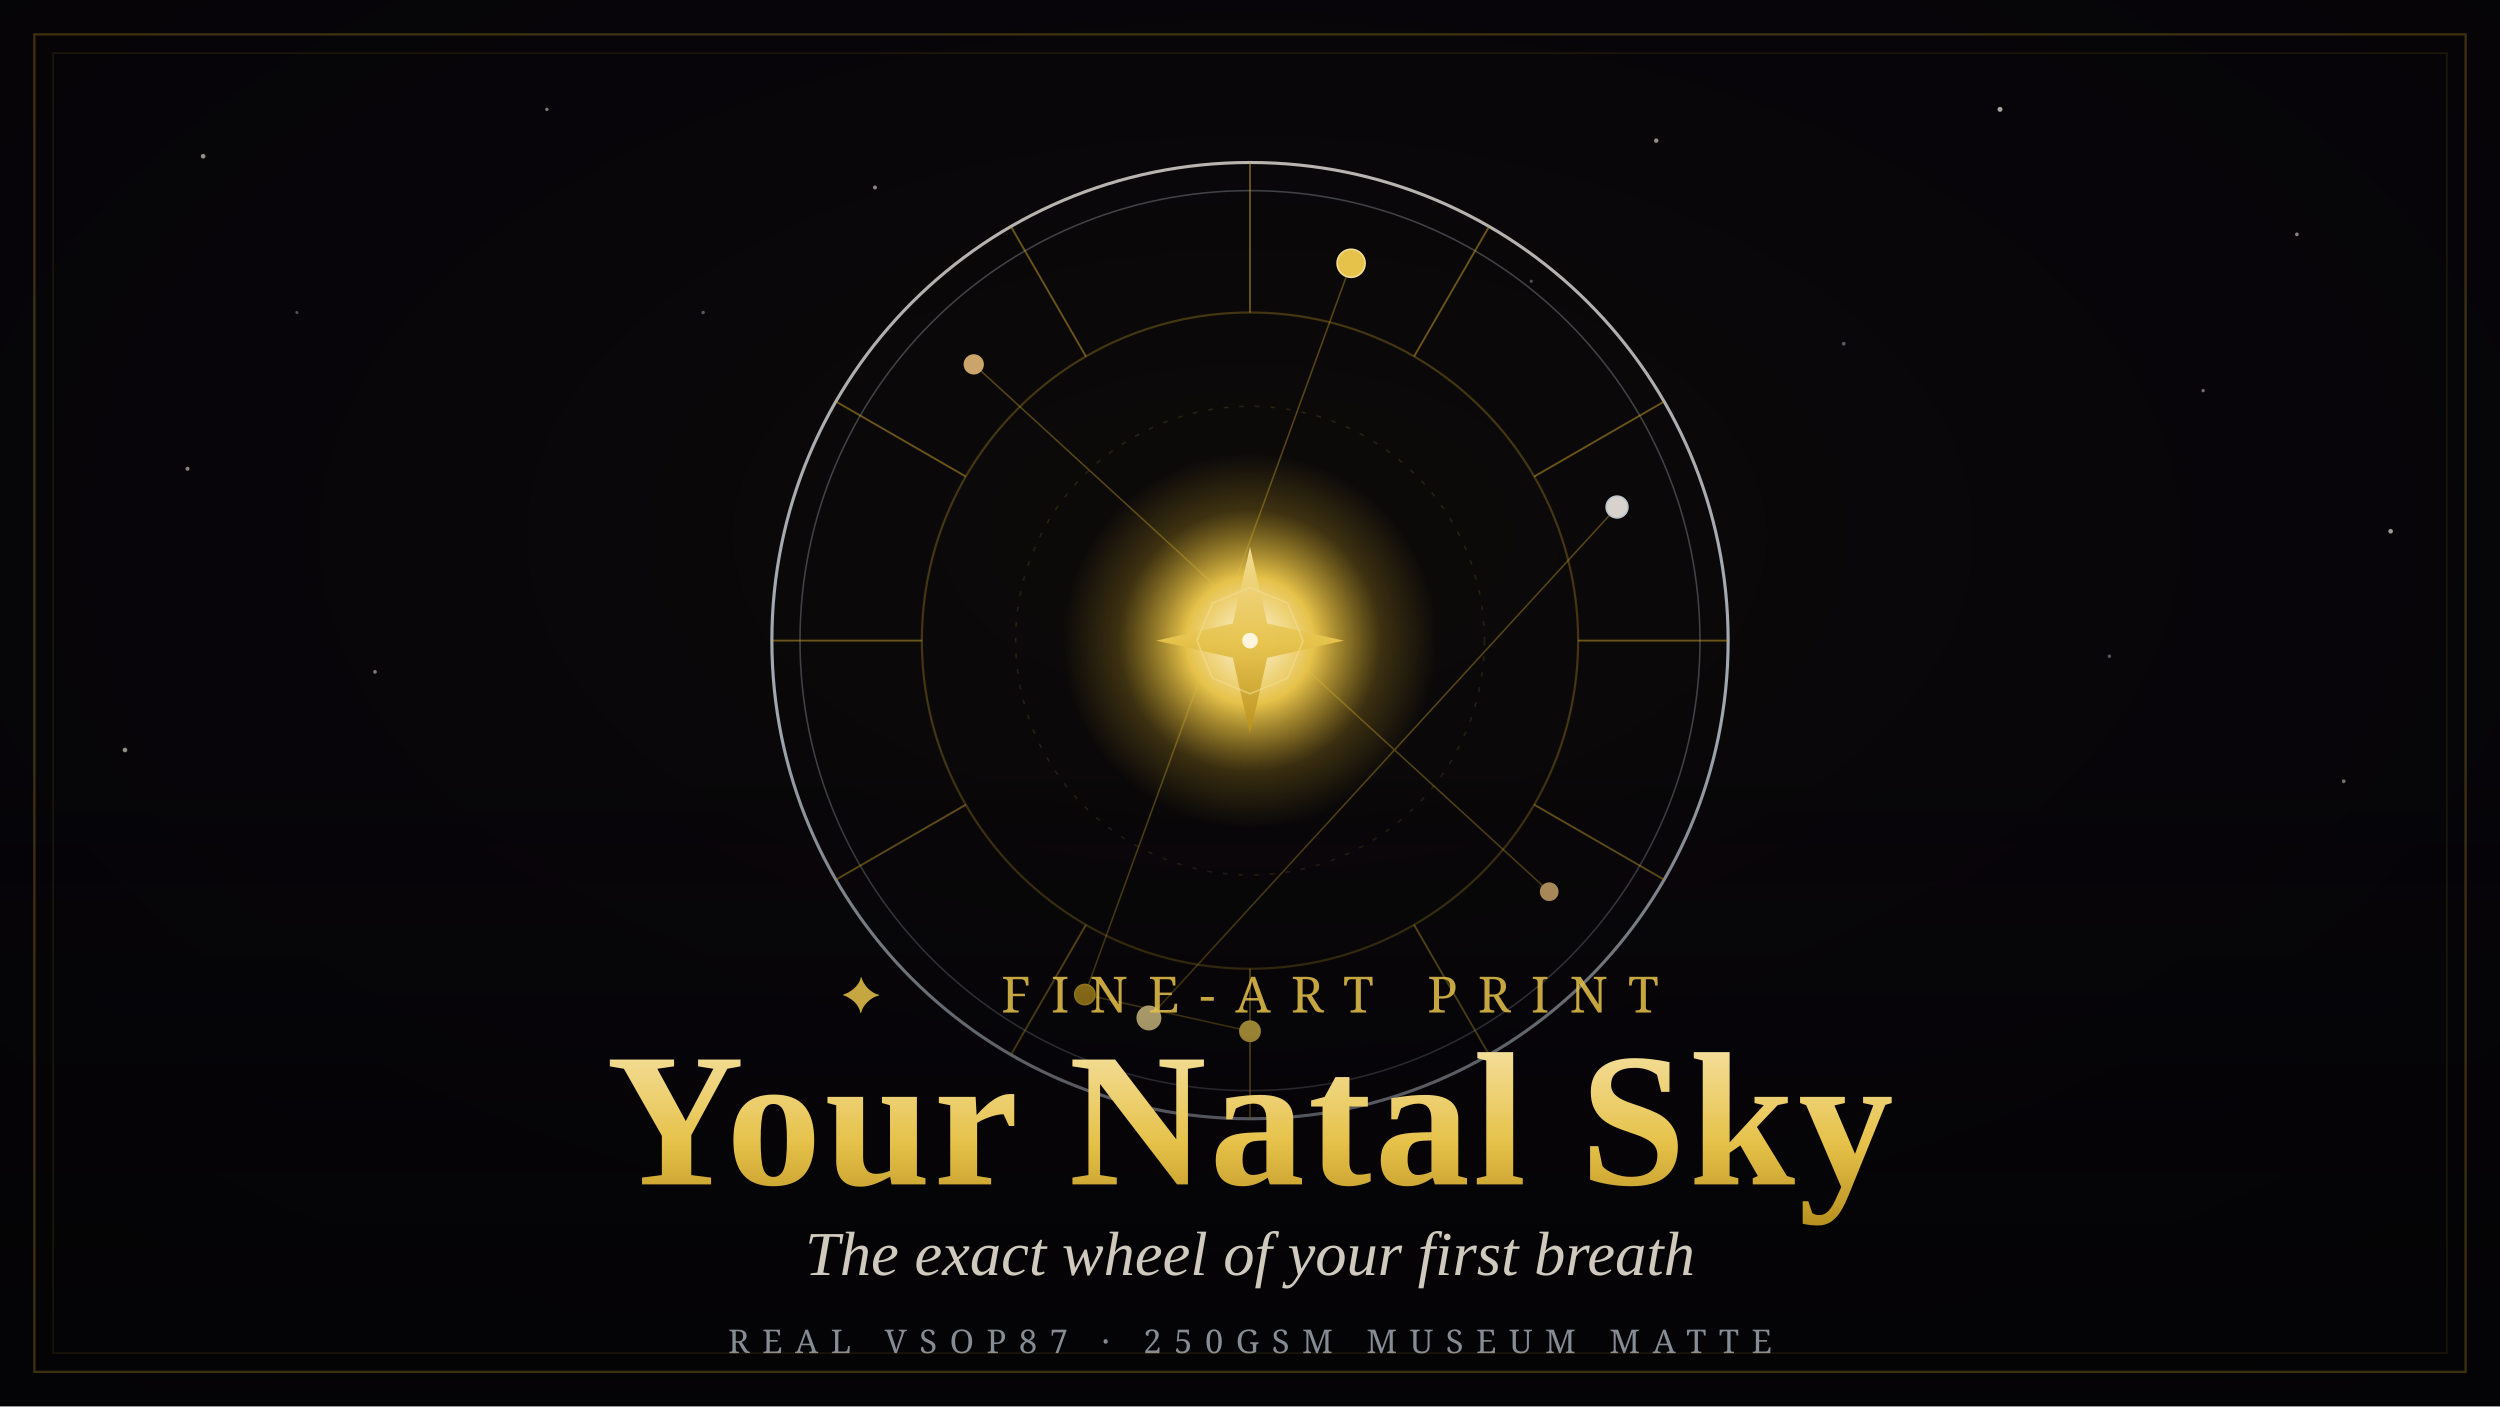
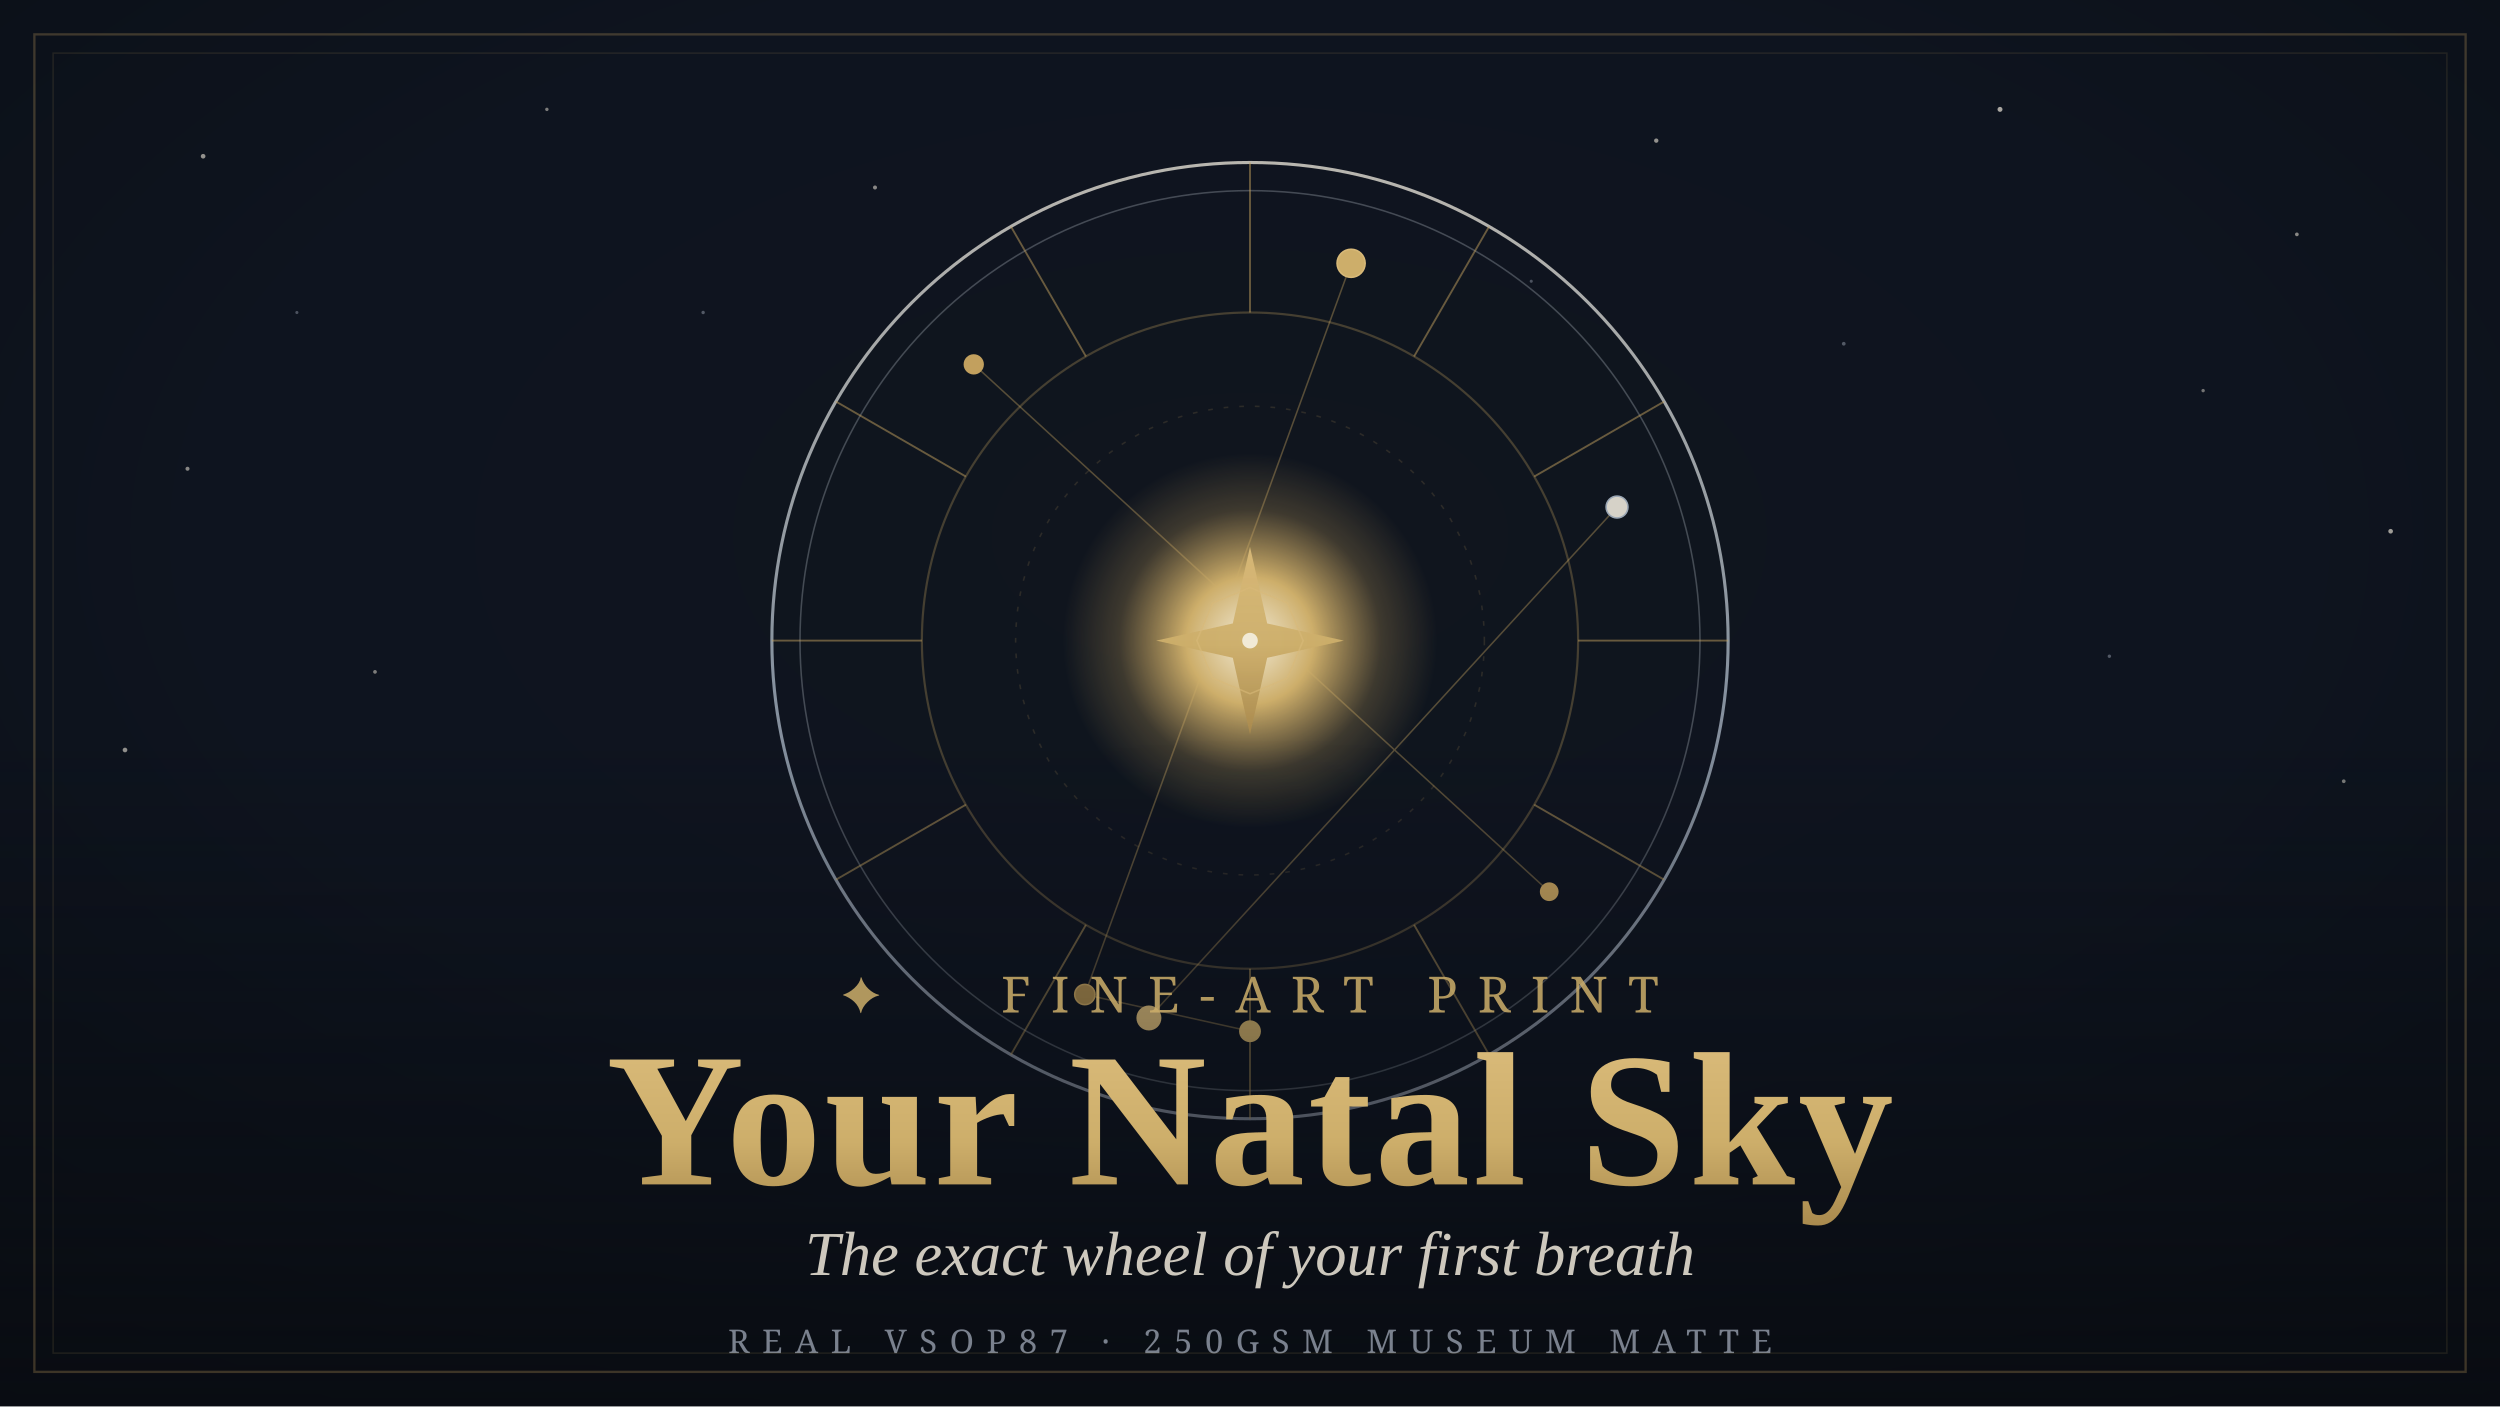
<svg xmlns="http://www.w3.org/2000/svg" viewBox="0 0 1600 900" width="1600" height="900" role="img" aria-label="Your Natal Sky — the exact birth-chart wheel of your first breath, as fine-art print">
  <defs>
    <radialGradient id="np-void" cx="50%" cy="38%" r="82%">
-       <stop offset="0%" stop-color="#0d0a09" />
-       <stop offset="50%" stop-color="#070509" />
-       <stop offset="100%" stop-color="#040305" />
+       <stop offset="0%" stop-color="#10151E" />
+       <stop offset="50%" stop-color="#0E141F" />
+       <stop offset="100%" stop-color="#0A0E14" />
    </radialGradient>
    <radialGradient id="np-core" cx="50%" cy="50%" r="50%">
-       <stop offset="0%" stop-color="#fff6dd" />
-       <stop offset="34%" stop-color="#e6c24a" />
-       <stop offset="70%" stop-color="rgba(201,162,39,0.26)" />
-       <stop offset="100%" stop-color="rgba(201,162,39,0)" />
+       <stop offset="0%" stop-color="#F1EAD6" />
+       <stop offset="34%" stop-color="#CDAE6A" />
+       <stop offset="70%" stop-color="rgba(194,160,94,0.26)" />
+       <stop offset="100%" stop-color="rgba(194,160,94,0)" />
    </radialGradient>
    <linearGradient id="np-gold" x1="0" y1="0" x2="0" y2="1">
-       <stop offset="0%" stop-color="#f3dd97" />
-       <stop offset="52%" stop-color="#e6c24a" />
-       <stop offset="100%" stop-color="#b8901f" />
+       <stop offset="0%" stop-color="#D8B978" />
+       <stop offset="52%" stop-color="#CDAE6A" />
+       <stop offset="100%" stop-color="#A98A4E" />
    </linearGradient>
    <linearGradient id="np-silver" x1="0" y1="0" x2="0" y2="1">
-       <stop offset="0%" stop-color="#d8d2cc" />
-       <stop offset="55%" stop-color="#b9c4cf" />
-       <stop offset="100%" stop-color="#a6aeb8" />
+       <stop offset="0%" stop-color="#D6D2C8" />
+       <stop offset="55%" stop-color="#9AA6B4" />
+       <stop offset="100%" stop-color="#969EAC" />
    </linearGradient>
    <linearGradient id="np-scrim" x1="0" y1="0" x2="0" y2="1">
-       <stop offset="0%" stop-color="rgba(4,3,5,0)" />
-       <stop offset="68%" stop-color="rgba(4,3,5,0.52)" />
-       <stop offset="100%" stop-color="rgba(4,3,5,0.92)" />
+       <stop offset="0%" stop-color="rgba(9,12,18,0)" />
+       <stop offset="68%" stop-color="rgba(9,12,18,0.52)" />
+       <stop offset="100%" stop-color="rgba(9,12,18,0.92)" />
    </linearGradient>
  </defs>
  <rect width="1600" height="900" fill="url(#np-void)" />
-   <g fill="#f0e9da">
+   <g fill="#ECE6D8">
    <circle cx="130" cy="100" r="1.5" opacity="0.6" />
    <circle cx="350" cy="70" r="1.1" opacity="0.5" />
    <circle cx="560" cy="120" r="1.3" opacity="0.55" />
    <circle cx="1060" cy="90" r="1.4" opacity="0.6" />
    <circle cx="1280" cy="70" r="1.6" opacity="0.7" />
    <circle cx="1470" cy="150" r="1.2" opacity="0.55" />
    <circle cx="1530" cy="340" r="1.5" opacity="0.65" />
    <circle cx="120" cy="300" r="1.3" opacity="0.55" />
    <circle cx="80" cy="480" r="1.5" opacity="0.6" />
    <circle cx="1500" cy="500" r="1.2" opacity="0.5" />
    <circle cx="1410" cy="250" r="1.1" opacity="0.45" />
    <circle cx="240" cy="430" r="1.2" opacity="0.5" />
  </g>
-   <g fill="#a6aeb8">
+   <g fill="#969EAC">
    <circle cx="450" cy="200" r="1.1" opacity="0.5" />
    <circle cx="980" cy="180" r="1" opacity="0.45" />
    <circle cx="1180" cy="220" r="1.2" opacity="0.5" />
    <circle cx="190" cy="200" r="1" opacity="0.45" />
    <circle cx="1350" cy="420" r="1.1" opacity="0.5" />
  </g>
  <g transform="translate(800 410)">
    <circle r="306" fill="none" stroke="url(#np-silver)" stroke-width="2" opacity="0.85" />
    <circle r="288" fill="none" stroke="rgba(166,174,184,0.35)" stroke-width="1" />
-     <circle r="210" fill="none" stroke="rgba(201,162,39,0.30)" stroke-width="1.4" />
-     <circle r="150" fill="none" stroke="rgba(201,162,39,0.16)" stroke-width="1" stroke-dasharray="3 7" />
-     <g stroke="#c9a227" stroke-width="1.2" opacity="0.5">
+     <circle r="210" fill="none" stroke="rgba(194,160,94,0.30)" stroke-width="1.4" />
+     <circle r="150" fill="none" stroke="rgba(194,160,94,0.16)" stroke-width="1" stroke-dasharray="3 7" />
+     <g stroke="#C2A05E" stroke-width="1.2" opacity="0.5">
      <line x1="0" y1="-306" x2="0" y2="-210" />
      <line transform="rotate(30)" x1="0" y1="-306" x2="0" y2="-210" />
      <line transform="rotate(60)" x1="0" y1="-306" x2="0" y2="-210" />
      <line transform="rotate(90)" x1="0" y1="-306" x2="0" y2="-210" />
      <line transform="rotate(120)" x1="0" y1="-306" x2="0" y2="-210" />
      <line transform="rotate(150)" x1="0" y1="-306" x2="0" y2="-210" />
      <line transform="rotate(180)" x1="0" y1="-306" x2="0" y2="-210" />
      <line transform="rotate(210)" x1="0" y1="-306" x2="0" y2="-210" />
      <line transform="rotate(240)" x1="0" y1="-306" x2="0" y2="-210" />
      <line transform="rotate(270)" x1="0" y1="-306" x2="0" y2="-210" />
      <line transform="rotate(300)" x1="0" y1="-306" x2="0" y2="-210" />
      <line transform="rotate(330)" x1="0" y1="-306" x2="0" y2="-210" />
    </g>
-     <g stroke="#c9a227" stroke-width="1" fill="none" opacity="0.40">
+     <g stroke="#C2A05E" stroke-width="1" fill="none" opacity="0.40">
      <line x1="64.7" y1="-241.5" x2="-105.7" y2="226.5" />
      <line x1="234.9" y1="-85.5" x2="-64.7" y2="241.5" />
      <line x1="191.5" y1="160.7" x2="-176.8" y2="-176.8" />
      <line x1="0" y1="250" x2="-105.7" y2="226.5" />
    </g>
    <g>
-       <circle cx="64.7" cy="-241.5" r="9" fill="#e6c24a" stroke="#f3dd97" stroke-width="1" />
-       <circle cx="234.9" cy="-85.5" r="7" fill="#d8d2cc" stroke="#b9c4cf" stroke-width="1" />
-       <circle cx="191.5" cy="160.7" r="6" fill="#caa46a" />
-       <circle cx="0" cy="250" r="7" fill="#e6c24a" />
-       <circle cx="-105.7" cy="226.5" r="6.5" fill="#b8901f" stroke="#c9a227" stroke-width="1" />
-       <circle cx="-64.7" cy="241.5" r="8" fill="#f3dd97" />
-       <circle cx="-176.8" cy="-176.8" r="6.5" fill="#caa46a" />
+       <circle cx="64.7" cy="-241.5" r="9" fill="#CDAE6A" stroke="#D8B978" stroke-width="1" />
+       <circle cx="234.9" cy="-85.5" r="7" fill="#D6D2C8" stroke="#9AA6B4" stroke-width="1" />
+       <circle cx="191.5" cy="160.7" r="6" fill="#C2A05E" />
+       <circle cx="0" cy="250" r="7" fill="#CDAE6A" />
+       <circle cx="-105.7" cy="226.5" r="6.5" fill="#A98A4E" stroke="#C2A05E" stroke-width="1" />
+       <circle cx="-64.7" cy="241.5" r="8" fill="#D8B978" />
+       <circle cx="-176.8" cy="-176.8" r="6.5" fill="#C2A05E" />
    </g>
    <circle r="120" fill="url(#np-core)" />
    <g opacity="0.95">
      <polygon points="0,-60 11,-11 60,0 11,11 0,60 -11,11 -60,0 -11,-11" fill="url(#np-gold)" />
-       <polygon points="0,-34 24,-24 34,0 24,24 0,34 -24,24 -34,0 -24,-24" fill="none" stroke="#f3dd97" stroke-width="1" opacity="0.6" />
-       <circle r="5" fill="#fff6dd" />
+       <polygon points="0,-34 24,-24 34,0 24,24 0,34 -24,24 -34,0 -24,-24" fill="none" stroke="#D8B978" stroke-width="1" opacity="0.6" />
+       <circle r="5" fill="#F1EAD6" />
    </g>
  </g>
  <rect y="470" width="1600" height="430" fill="url(#np-scrim)" />
  <g text-anchor="middle" font-family="'Cinzel','Cormorant Garamond',Georgia,'Times New Roman',serif">
-     <text x="800" y="648" font-size="32" letter-spacing="13" fill="#e6c24a" opacity="0.85" font-family="'Cinzel',Georgia,serif">✦   FINE-ART PRINT</text>
+     <text x="800" y="648" font-size="32" letter-spacing="13" fill="#CDAE6A" opacity="0.85" font-family="'Cinzel',Georgia,serif">✦   FINE-ART PRINT</text>
    <text x="800" y="758" font-size="122" font-weight="600" fill="url(#np-gold)" letter-spacing="2">Your Natal Sky</text>
-     <text x="800" y="816" font-size="40" font-style="italic" fill="#f0e9da" opacity="0.86">The exact wheel of your first breath</text>
-     <text x="800" y="866" font-size="21" letter-spacing="8" fill="#a6aeb8" opacity="0.8" font-family="'Cinzel',Georgia,serif">REAL VSOP87 · 250GSM MUSEUM MATTE</text>
+     <text x="800" y="816" font-size="40" font-style="italic" fill="#ECE6D8" opacity="0.86">The exact wheel of your first breath</text>
+     <text x="800" y="866" font-size="21" letter-spacing="8" fill="#969EAC" opacity="0.8" font-family="'Cinzel',Georgia,serif">REAL VSOP87 · 250GSM MUSEUM MATTE</text>
  </g>
-   <rect x="22" y="22" width="1556" height="856" fill="none" stroke="rgba(201,162,39,0.28)" stroke-width="1.5" />
-   <rect x="34" y="34" width="1532" height="832" fill="none" stroke="rgba(201,162,39,0.12)" stroke-width="1" />
+   <rect x="22" y="22" width="1556" height="856" fill="none" stroke="rgba(194,160,94,0.28)" stroke-width="1.5" />
+   <rect x="34" y="34" width="1532" height="832" fill="none" stroke="rgba(194,160,94,0.12)" stroke-width="1" />
</svg>
